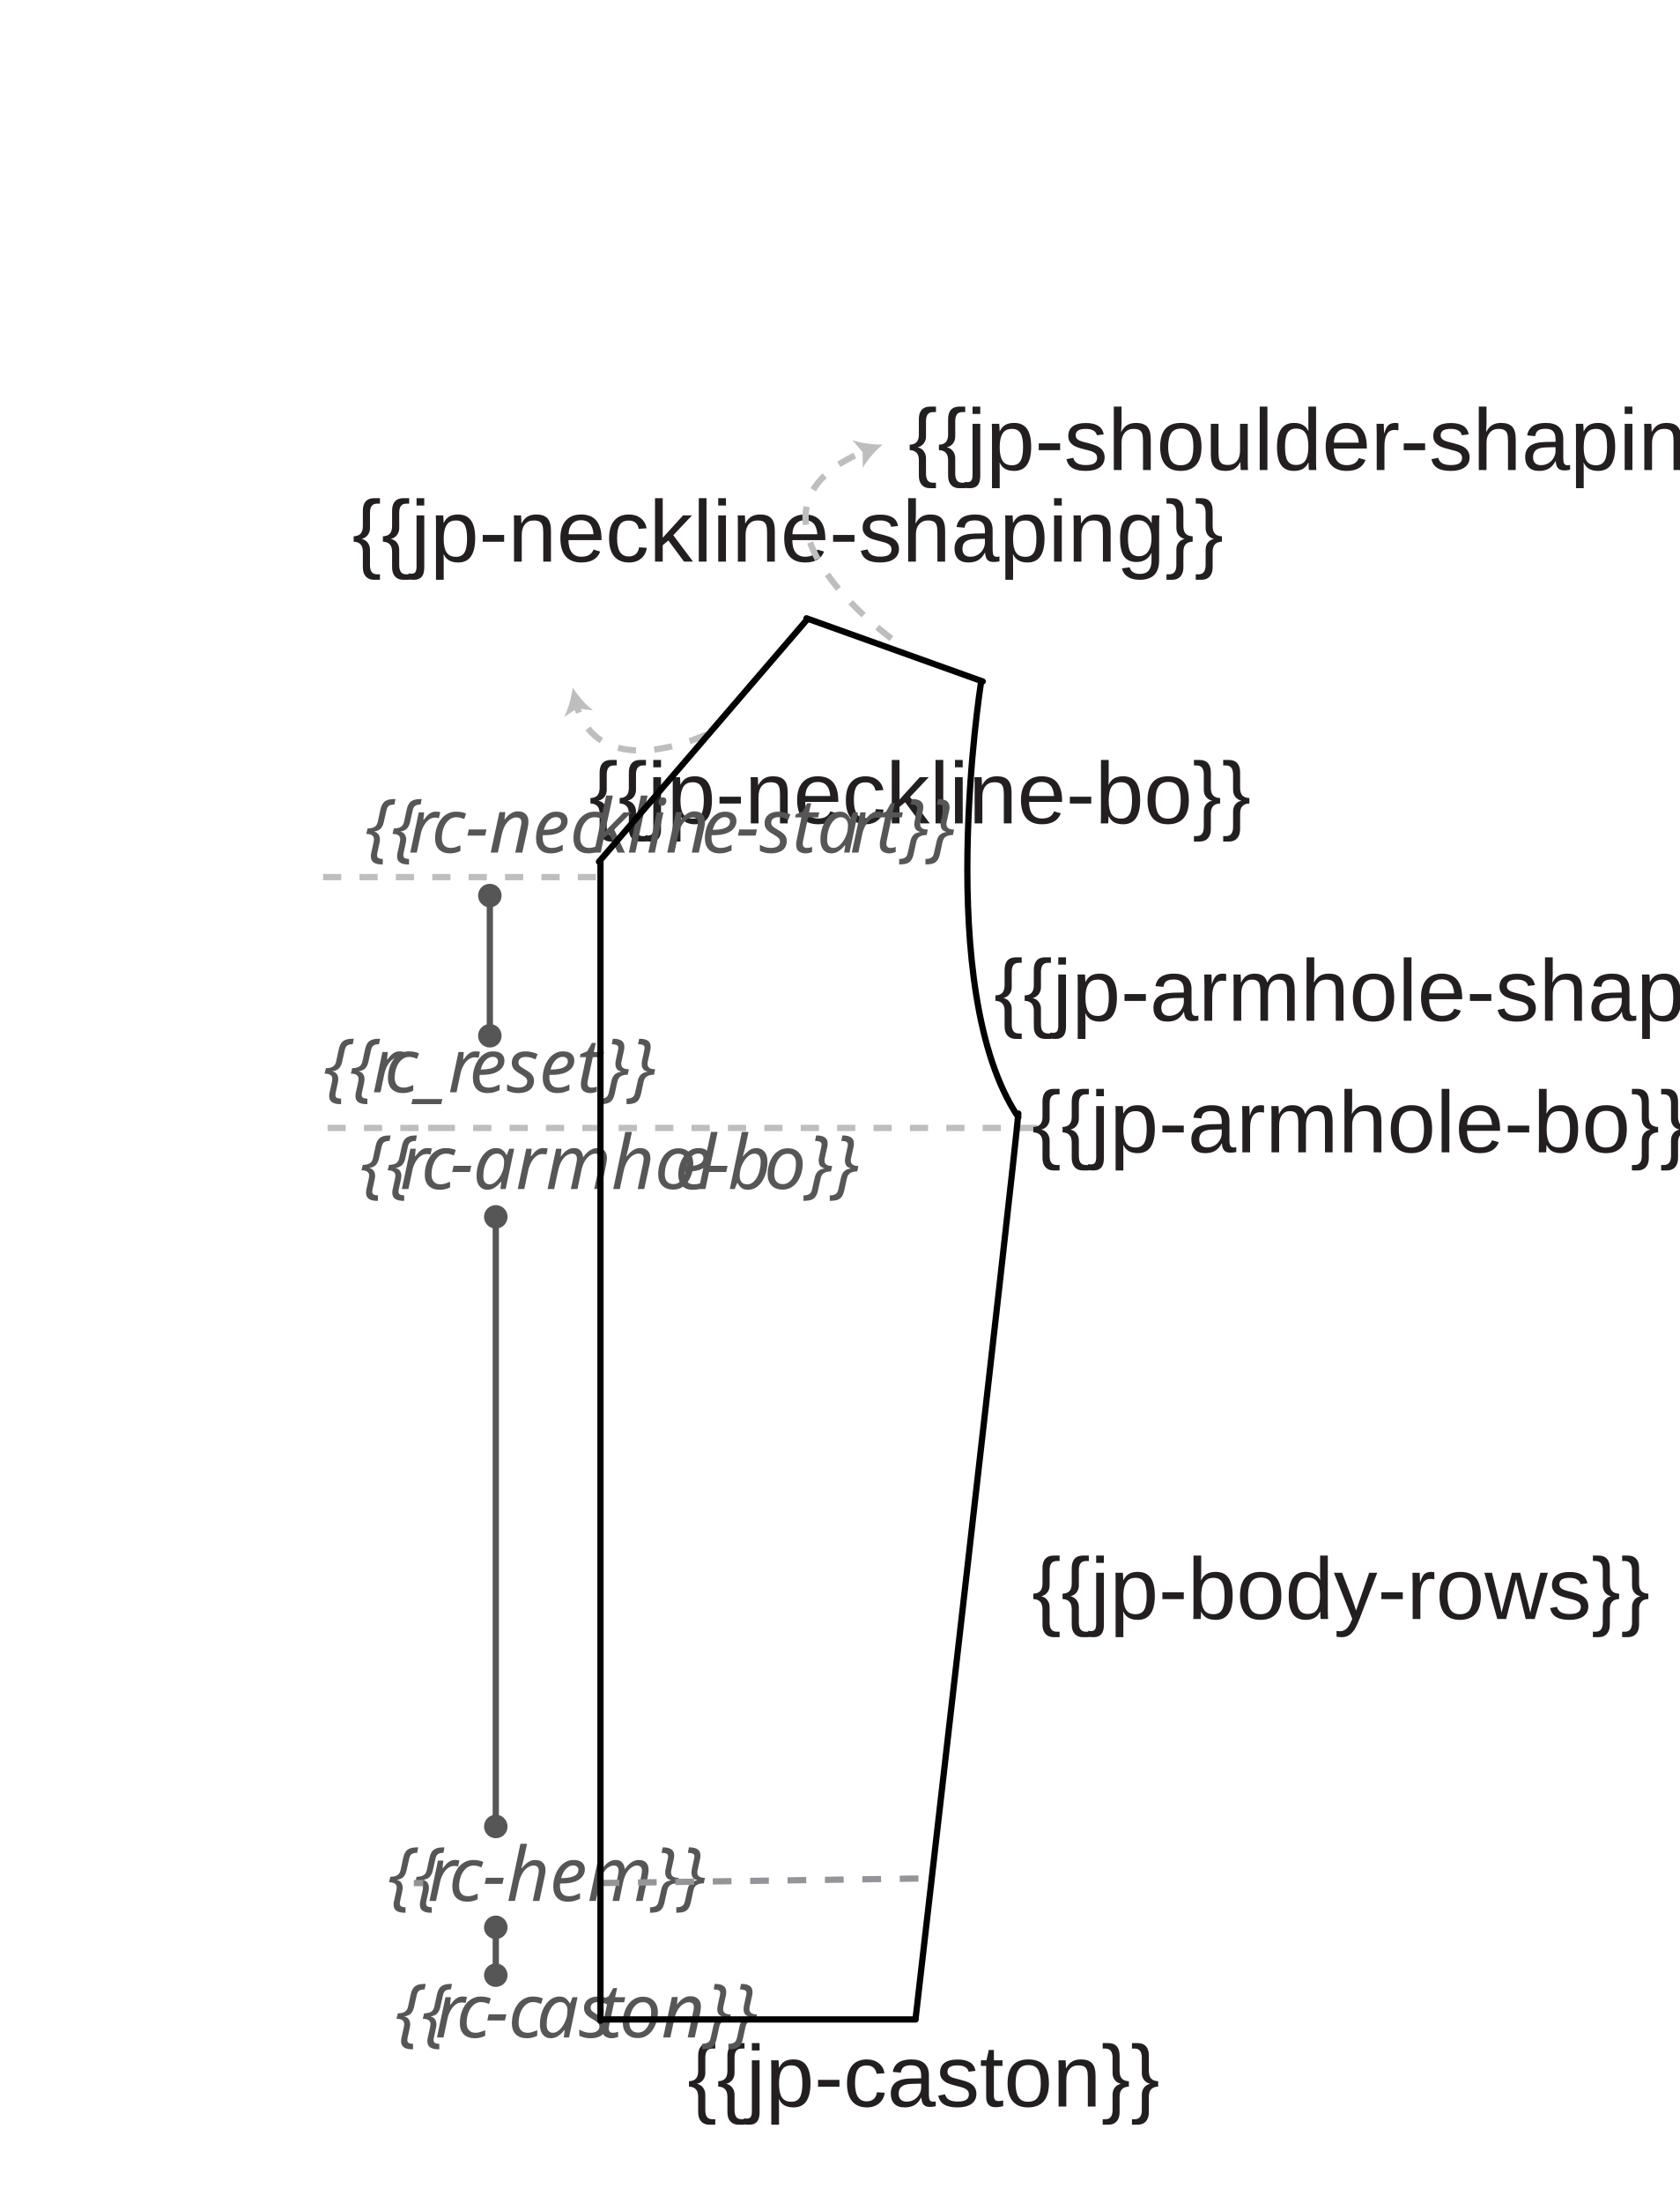
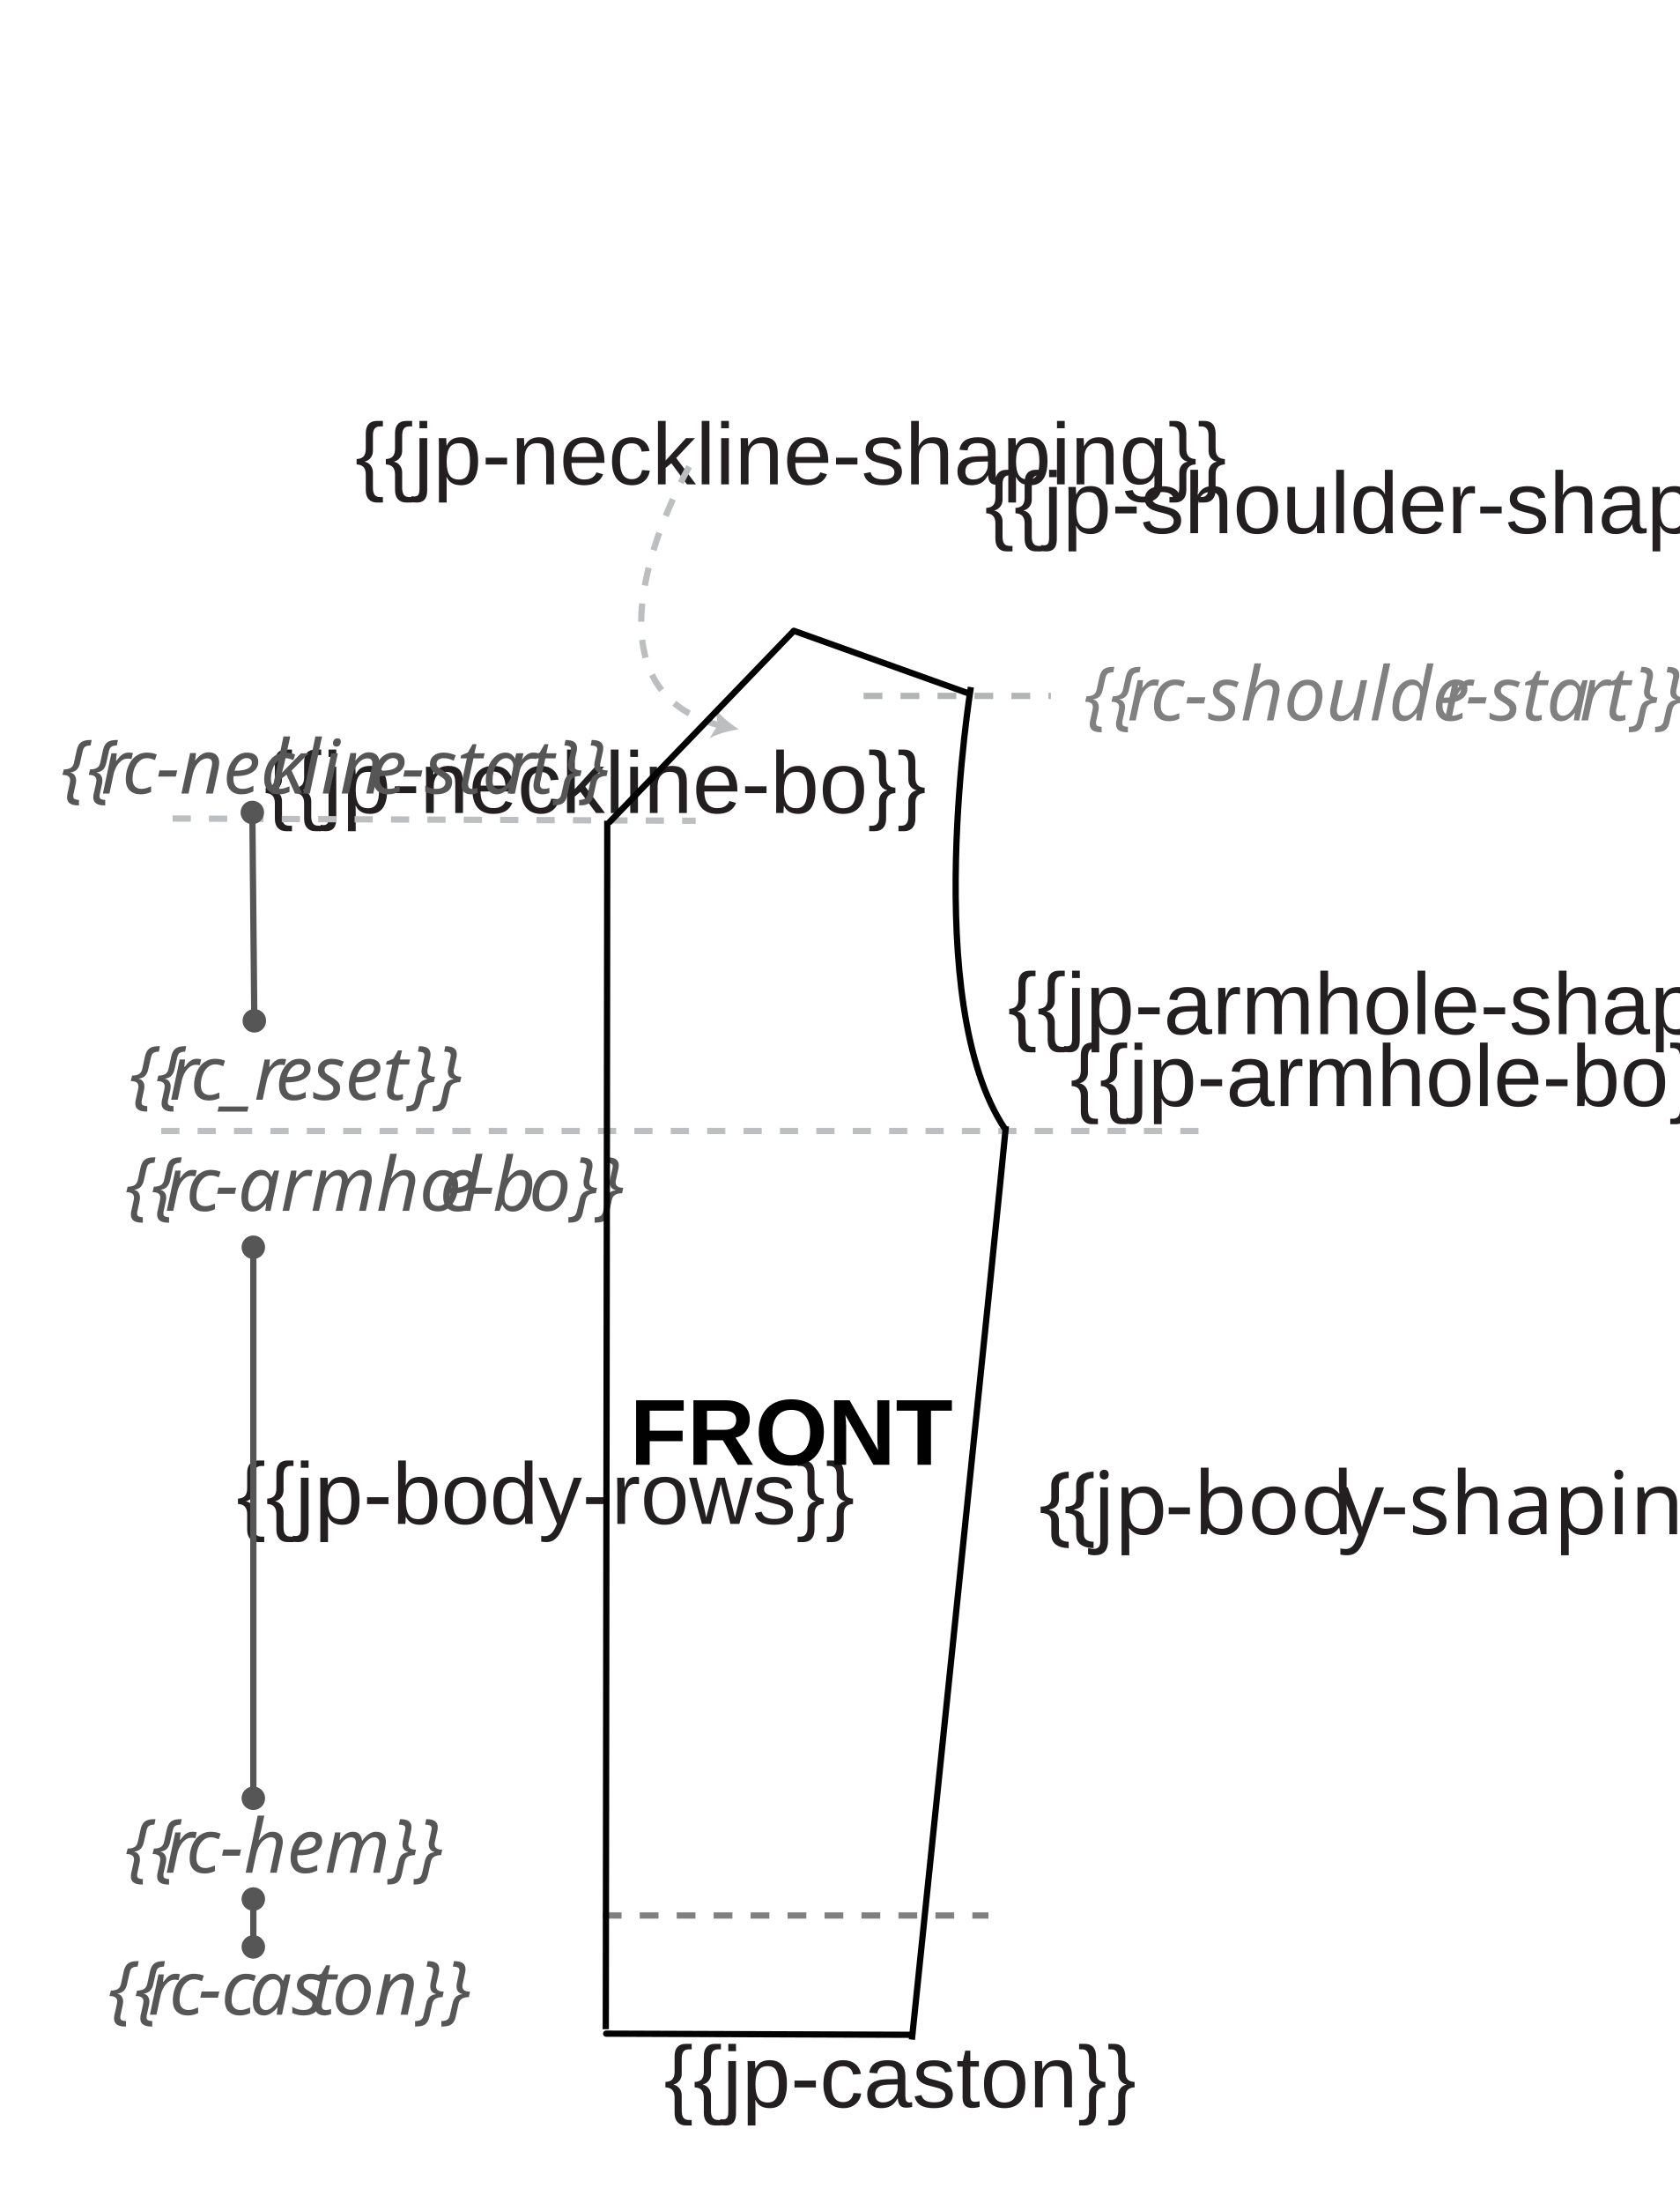
- <svg xmlns="http://www.w3.org/2000/svg" width="3.73in" height="4.89in" viewBox="0 0 268.64 352.18">
-   <g id="cardi-japanese-notation-layer">
-     <g id="japanese-overlay">
-       <circle id="jp-shoulder" cx="192.59" cy="100.96" r="4.28" fill="none" />
-       <circle id="jp-cast-on" cx="72.84" cy="331.93" r="4.28" fill="none" />
-       <circle id="jp-side-shaping" cx="199.72" cy="252.56" r="4.28" fill="none" />
-       <circle id="jp-armhole" cx="202.09" cy="176.52" r="4.28" fill="none" />
-       <circle id="jp-armhole-shaping" cx="202.09" cy="152.28" r="4.28" fill="none" />
-       <circle id="jp-neckline" cx="81.67" cy="61.16" r="4.28" fill="none" />
-       <circle id="jp-neck-center" cx="134.43" cy="116.64" r="4.28" fill="none" />
-       <circle id="jp-rows-neckine" cx="43.36" cy="108.08" r="4.28" fill="none" />
-       <circle id="jp-rows-reset" cx="43.36" cy="172.24" r="4.28" fill="none" />
-       <circle id="jp-rows-armhole-start" cx="43.36" cy="185.07" r="4.28" fill="none" />
-       <circle id="jp-rows-hem" cx="43.36" cy="301.03" r="4.28" fill="none" />
-       <circle id="jp-rows-cast-on" cx="43.83" cy="321" r="4.28" fill="none" />
-     </g>
-     <text transform="translate(109.94 336.76)" fill="#231f20" font-family="ArialMT, Arial" font-size="14">
+ <svg xmlns="http://www.w3.org/2000/svg" id="cardigans" width="3.73in" height="4.89in" viewBox="0 0 268.64 352.18">
+   <g id="jp_notation_cardigan">
+     <text transform="translate(171.13 176.81)" fill="#231f20" font-family="ArialMT, Arial" font-size="14">
+       <tspan x="0" y="0">{{jp-armhole-bo}}</tspan>
+     </text>
+     <text transform="translate(37.82 243.62)" fill="#231f20" font-family="ArialMT, Arial" font-size="14">
+       <tspan x="0" y="0">{{jp-body-rows}}</tspan>
+     </text>
+     <text transform="translate(157.47 85.24)" fill="#231f20" font-family="ArialMT, Arial" font-size="14">
+       <tspan x="0" y="0">{{jp-shoulder-shaping}}</tspan>
+     </text>
+     <text transform="translate(42.25 129.97)" fill="#231f20" font-family="ArialMT, Arial" font-size="14">
+       <tspan x="0" y="0">{{jp-neckline-bo}}</tspan>
+     </text>
+     <text transform="translate(161.15 165.32)" fill="#231f20" font-family="ArialMT, Arial" font-size="14">
+       <tspan x="0" y="0">{{jp-armhole-shaping}}</tspan>
+     </text>
+     <text transform="translate(56.79 77.43)" fill="#231f20" font-family="ArialMT, Arial" font-size="14">
+       <tspan x="0" y="0">{{jp-neckline-shaping}}</tspan>
+     </text>
+     <text transform="translate(106.17 336.88)" fill="#231f20" font-family="ArialMT, Arial" font-size="14">
      <tspan x="0" y="0">{{jp-caston}}</tspan>
    </text>
-     <g isolation="isolate">
-       <text transform="translate(63.28 325.72)" fill="#565656" font-family="MyriadPro-It, 'Myriad Pro'" font-size="12" font-style="italic" isolation="isolate">
-         <tspan x="0" y="0">{{</tspan>
-       </text>
-       <text transform="translate(69.53 325.72)" fill="#565656" font-family="MyriadPro-It, 'Myriad Pro'" font-size="12" font-style="italic" isolation="isolate">
-         <tspan x="0" y="0">r</tspan>
-       </text>
-       <text transform="translate(72.96 325.72)" fill="#565656" font-family="MyriadPro-It, 'Myriad Pro'" font-size="12" font-style="italic" isolation="isolate">
+     <line x1="40.51" y1="199.29" x2="40.51" y2="287.57" fill="none" stroke="#565656" />
+     <path d="M38.63,199.39c0-1.04.84-1.88,1.88-1.88s1.88.84,1.88,1.88-.84,1.88-1.88,1.88-1.88-.84-1.88-1.88Z" fill="#565656" />
+     <path d="M38.63,287.48c0,1.04.84,1.88,1.88,1.88s1.88-.84,1.88-1.88-.84-1.88-1.88-1.88-1.88.84-1.88,1.88Z" fill="#565656" />
+     <path d="M110.21,74.6s-20.2,34.86,4.96,41.39" fill="none" stroke="#bdbec0" stroke-dasharray="2.91 2.91" stroke-miterlimit="10" />
+     <path d="M118.14,116.59c-1.5.22-3.41.72-4.68,1.43l1.34-2.14-.34-2.51c.87,1.16,2.4,2.41,3.68,3.22Z" fill="#bdbec0" />
+     <g isolation="isolate">
+       <text transform="translate(20.78 175.81)" fill="#565656" font-family="MyriadPro-It, 'Myriad Pro'" font-size="12" font-style="italic" isolation="isolate">
+         <tspan x="0" y="0">{{</tspan>
+       </text>
+       <text transform="translate(27.03 175.81)" fill="#565656" font-family="MyriadPro-It, 'Myriad Pro'" font-size="12" font-style="italic" isolation="isolate">
+         <tspan x="0" y="0">r</tspan>
+       </text>
+       <text transform="translate(30.46 175.81)" fill="#565656" font-family="MyriadPro-It, 'Myriad Pro'" font-size="12" font-style="italic" isolation="isolate">
+         <tspan x="0" y="0">c_</tspan>
+       </text>
+       <text transform="translate(40.61 175.81)" fill="#565656" font-family="MyriadPro-It, 'Myriad Pro'" font-size="12" font-style="italic" isolation="isolate">
+         <tspan x="0" y="0">r</tspan>
+       </text>
+       <text transform="translate(44.04 175.81)" fill="#565656" font-family="MyriadPro-It, 'Myriad Pro'" font-size="12" font-style="italic" isolation="isolate">
+         <tspan x="0" y="0">eset}}</tspan>
+       </text>
+     </g>
+     <g isolation="isolate">
+       <text transform="translate(20.07 193.57)" fill="#565656" font-family="MyriadPro-It, 'Myriad Pro'" font-size="12" font-style="italic" isolation="isolate">
+         <tspan x="0" y="0">{{</tspan>
+       </text>
+       <text transform="translate(26.32 193.57)" fill="#565656" font-family="MyriadPro-It, 'Myriad Pro'" font-size="12" font-style="italic" isolation="isolate">
+         <tspan x="0" y="0">r</tspan>
+       </text>
+       <text transform="translate(29.75 193.57)" fill="#565656" font-family="MyriadPro-It, 'Myriad Pro'" font-size="12" font-style="italic" isolation="isolate">
        <tspan x="0" y="0">c</tspan>
      </text>
-       <text transform="translate(77.61 325.72)" fill="#565656" font-family="MyriadPro-It, 'Myriad Pro'" font-size="12" font-style="italic" isolation="isolate" letter-spacing=".03em">
+       <text transform="translate(34.4 193.57)" fill="#565656" font-family="MyriadPro-It, 'Myriad Pro'" font-size="12" font-style="italic" isolation="isolate" letter-spacing=".02em">
        <tspan x="0" y="0">-</tspan>
      </text>
-       <text transform="translate(81.28 325.72)" fill="#565656" font-family="MyriadPro-It, 'Myriad Pro'" font-size="12" font-style="italic" isolation="isolate" letter-spacing="-.02em">
+       <text transform="translate(38.03 193.57)" fill="#565656" font-family="MyriadPro-It, 'Myriad Pro'" font-size="12" font-style="italic" isolation="isolate">
+         <tspan x="0" y="0">armhol</tspan>
+       </text>
+       <text transform="translate(70.29 193.57)" fill="#565656" font-family="MyriadPro-It, 'Myriad Pro'" font-size="12" font-style="italic" isolation="isolate" letter-spacing="0em">
+         <tspan x="0" y="0">e</tspan>
+       </text>
+       <text transform="translate(75.39 193.57)" fill="#565656" font-family="MyriadPro-It, 'Myriad Pro'" font-size="12" font-style="italic" isolation="isolate">
+         <tspan x="0" y="0">-</tspan>
+       </text>
+       <text transform="translate(78.76 193.57)" fill="#565656" font-family="MyriadPro-It, 'Myriad Pro'" font-size="12" font-style="italic" isolation="isolate">
+         <tspan x="0" y="0">b</tspan>
+       </text>
+       <text transform="translate(84.57 193.57)" fill="#565656" font-family="MyriadPro-It, 'Myriad Pro'" font-size="12" font-style="italic" isolation="isolate">
+         <tspan x="0" y="0">o}}</tspan>
+       </text>
+     </g>
+     <g isolation="isolate">
+       <text transform="translate(17.38 322.08)" fill="#565656" font-family="MyriadPro-It, 'Myriad Pro'" font-size="12" font-style="italic" isolation="isolate">
+         <tspan x="0" y="0">{{</tspan>
+       </text>
+       <text transform="translate(23.63 322.08)" fill="#565656" font-family="MyriadPro-It, 'Myriad Pro'" font-size="12" font-style="italic" isolation="isolate">
+         <tspan x="0" y="0">r</tspan>
+       </text>
+       <text transform="translate(27.06 322.08)" fill="#565656" font-family="MyriadPro-It, 'Myriad Pro'" font-size="12" font-style="italic" isolation="isolate">
        <tspan x="0" y="0">c</tspan>
      </text>
-       <text transform="translate(85.76 325.72)" fill="#565656" font-family="MyriadPro-It, 'Myriad Pro'" font-size="12" font-style="italic" isolation="isolate">
+       <text transform="translate(31.71 322.08)" fill="#565656" font-family="MyriadPro-It, 'Myriad Pro'" font-size="12" font-style="italic" isolation="isolate" letter-spacing=".03em">
+         <tspan x="0" y="0">-</tspan>
+       </text>
+       <text transform="translate(35.38 322.08)" fill="#565656" font-family="MyriadPro-It, 'Myriad Pro'" font-size="12" font-style="italic" isolation="isolate" letter-spacing="-.02em">
+         <tspan x="0" y="0">c</tspan>
+       </text>
+       <text transform="translate(39.86 322.08)" fill="#565656" font-family="MyriadPro-It, 'Myriad Pro'" font-size="12" font-style="italic" isolation="isolate">
        <tspan x="0" y="0">as</tspan>
      </text>
-       <text transform="translate(95.61 325.72)" fill="#565656" font-family="MyriadPro-It, 'Myriad Pro'" font-size="12" font-style="italic" isolation="isolate">
+       <text transform="translate(49.71 322.08)" fill="#565656" font-family="MyriadPro-It, 'Myriad Pro'" font-size="12" font-style="italic" isolation="isolate">
        <tspan x="0" y="0">t</tspan>
      </text>
-       <text transform="translate(99.01 325.72)" fill="#565656" font-family="MyriadPro-It, 'Myriad Pro'" font-size="12" font-style="italic" isolation="isolate">
+       <text transform="translate(53.11 322.08)" fill="#565656" font-family="MyriadPro-It, 'Myriad Pro'" font-size="12" font-style="italic" isolation="isolate">
        <tspan x="0" y="0">on}}</tspan>
      </text>
    </g>
-     <g isolation="isolate">
-       <text transform="translate(62.08 303.89)" fill="#565656" font-family="MyriadPro-It, 'Myriad Pro'" font-size="12" font-style="italic" isolation="isolate">
-         <tspan x="0" y="0">{{</tspan>
-       </text>
-       <text transform="translate(68.33 303.89)" fill="#565656" font-family="MyriadPro-It, 'Myriad Pro'" font-size="12" font-style="italic" isolation="isolate">
-         <tspan x="0" y="0">r</tspan>
-       </text>
-       <text transform="translate(71.76 303.89)" fill="#565656" font-family="MyriadPro-It, 'Myriad Pro'" font-size="12" font-style="italic" isolation="isolate">
+     <line x1="40.51" y1="303.5" x2="40.51" y2="311.34" fill="none" stroke="#565656" />
+     <path d="M38.63,303.59c0-1.04.84-1.88,1.88-1.88s1.88.84,1.88,1.88-.84,1.88-1.88,1.88-1.88-.84-1.88-1.88Z" fill="#565656" />
+     <path d="M38.63,311.24c0,1.04.84,1.88,1.88,1.88s1.88-.84,1.88-1.88-.84-1.88-1.88-1.88-1.88.84-1.88,1.88Z" fill="#565656" />
+     <g isolation="isolate">
+       <text transform="translate(20.07 299.38)" fill="#565656" font-family="MyriadPro-It, 'Myriad Pro'" font-size="12" font-style="italic" isolation="isolate">
+         <tspan x="0" y="0">{{</tspan>
+       </text>
+       <text transform="translate(26.32 299.38)" fill="#565656" font-family="MyriadPro-It, 'Myriad Pro'" font-size="12" font-style="italic" isolation="isolate">
+         <tspan x="0" y="0">r</tspan>
+       </text>
+       <text transform="translate(29.75 299.38)" fill="#565656" font-family="MyriadPro-It, 'Myriad Pro'" font-size="12" font-style="italic" isolation="isolate">
        <tspan x="0" y="0">c-hem}}</tspan>
      </text>
    </g>
-     <g isolation="isolate">
-       <text transform="translate(57.67 190.08)" fill="#565656" font-family="MyriadPro-It, 'Myriad Pro'" font-size="12" font-style="italic" isolation="isolate">
-         <tspan x="0" y="0">{{</tspan>
-       </text>
-       <text transform="translate(63.92 190.08)" fill="#565656" font-family="MyriadPro-It, 'Myriad Pro'" font-size="12" font-style="italic" isolation="isolate">
-         <tspan x="0" y="0">r</tspan>
-       </text>
-       <text transform="translate(67.35 190.08)" fill="#565656" font-family="MyriadPro-It, 'Myriad Pro'" font-size="12" font-style="italic" isolation="isolate">
-         <tspan x="0" y="0">c</tspan>
-       </text>
-       <text transform="translate(72 190.08)" fill="#565656" font-family="MyriadPro-It, 'Myriad Pro'" font-size="12" font-style="italic" isolation="isolate" letter-spacing=".02em">
-         <tspan x="0" y="0">-</tspan>
-       </text>
-       <text transform="translate(75.63 190.08)" fill="#565656" font-family="MyriadPro-It, 'Myriad Pro'" font-size="12" font-style="italic" isolation="isolate">
-         <tspan x="0" y="0">armhol</tspan>
-       </text>
-       <text transform="translate(107.89 190.08)" fill="#565656" font-family="MyriadPro-It, 'Myriad Pro'" font-size="12" font-style="italic" isolation="isolate" letter-spacing="0em">
-         <tspan x="0" y="0">e</tspan>
-       </text>
-       <text transform="translate(112.99 190.08)" fill="#565656" font-family="MyriadPro-It, 'Myriad Pro'" font-size="12" font-style="italic" isolation="isolate">
-         <tspan x="0" y="0">-</tspan>
-       </text>
-       <text transform="translate(116.36 190.08)" fill="#565656" font-family="MyriadPro-It, 'Myriad Pro'" font-size="12" font-style="italic" isolation="isolate">
-         <tspan x="0" y="0">b</tspan>
-       </text>
-       <text transform="translate(122.17 190.08)" fill="#565656" font-family="MyriadPro-It, 'Myriad Pro'" font-size="12" font-style="italic" isolation="isolate">
-         <tspan x="0" y="0">o}}</tspan>
-       </text>
-     </g>
-     <g isolation="isolate">
-       <text transform="translate(51.78 174.62)" fill="#565656" font-family="MyriadPro-It, 'Myriad Pro'" font-size="12" font-style="italic" isolation="isolate">
-         <tspan x="0" y="0">{{</tspan>
-       </text>
-       <text transform="translate(59.45 174.62)" fill="#565656" font-family="MyriadPro-It, 'Myriad Pro'" font-size="12" font-style="italic" isolation="isolate">
-         <tspan x="0" y="0">r</tspan>
-       </text>
-       <text transform="translate(61.46 174.62)" fill="#565656" font-family="MyriadPro-It, 'Myriad Pro'" font-size="12" font-style="italic" isolation="isolate">
-         <tspan x="0" y="0">c_</tspan>
-       </text>
-       <text transform="translate(71.61 174.62)" fill="#565656" font-family="MyriadPro-It, 'Myriad Pro'" font-size="12" font-style="italic" isolation="isolate">
-         <tspan x="0" y="0">r</tspan>
-       </text>
-       <text transform="translate(75.04 174.62)" fill="#565656" font-family="MyriadPro-It, 'Myriad Pro'" font-size="12" font-style="italic" isolation="isolate">
-         <tspan x="0" y="0">eset}}</tspan>
-       </text>
-     </g>
-     <text transform="translate(158.94 163.18)" fill="#231f20" font-family="ArialMT, Arial" font-size="14">
-       <tspan x="0" y="0">{{jp-armhole-shaping}}</tspan>
-     </text>
-     <text transform="translate(56.32 89.78)" fill="#231f20" font-family="ArialMT, Arial" font-size="14">
-       <tspan x="0" y="0">{{jp-neckline-shaping}}</tspan>
-     </text>
-     <line x1="66.17" y1="301.03" x2="67.67" y2="301.03" fill="none" stroke="#939598" stroke-miterlimit="10" />
-     <line x1="96.04" y1="301.03" x2="148.21" y2="300.29" fill="none" stroke="#939598" stroke-dasharray="2.99 2.99" stroke-miterlimit="10" />
-     <line x1="52.38" y1="180.32" x2="167.15" y2="180.32" fill="none" stroke="#bdbec0" stroke-dasharray="2.91 2.91" stroke-miterlimit="10" />
-     <line x1="68.47" y1="180.32" x2="69.97" y2="180.32" fill="none" stroke="#bdbec0" stroke-miterlimit="10" />
-     <line x1="78.33" y1="143.08" x2="78.33" y2="165.67" fill="none" stroke="#565656" />
-     <path d="M76.45,143.17c0-1.04.84-1.88,1.88-1.88s1.88.84,1.88,1.88-.84,1.88-1.88,1.88-1.88-.84-1.88-1.88Z" fill="#565656" />
-     <path d="M76.45,165.58c0,1.04.84,1.88,1.88,1.88s1.88-.84,1.88-1.88-.84-1.88-1.88-1.88-1.88.84-1.88,1.88Z" fill="#565656" />
-     <line x1="79.28" y1="194.43" x2="79.28" y2="292.09" fill="none" stroke="#565656" />
-     <circle cx="79.28" cy="194.53" r="1.88" fill="#565656" />
-     <circle cx="79.28" cy="291.99" r="1.88" fill="#565656" />
-     <line x1="79.28" y1="308.02" x2="79.28" y2="315.85" fill="none" stroke="#565656" />
-     <path d="M77.4,308.11c0-1.04.84-1.88,1.88-1.88s1.88.84,1.88,1.88-.84,1.88-1.88,1.88-1.88-.84-1.88-1.88Z" fill="#565656" />
-     <circle cx="79.28" cy="315.76" r="1.88" fill="#565656" />
-     <text transform="translate(165 184.21)" fill="#231f20" font-family="ArialMT, Arial" font-size="14">
-       <tspan x="0" y="0">{{jp-armhole-bo}}</tspan>
-     </text>
-     <text transform="translate(165 258.82)" fill="#231f20" font-family="ArialMT, Arial" font-size="14">
-       <tspan x="0" y="0">{{jp-body-rows}}</tspan>
-     </text>
-     <text transform="translate(145.23 75.14)" fill="#231f20" font-family="ArialMT, Arial" font-size="14">
-       <tspan x="0" y="0">{{jp-shoulder-shaping}}</tspan>
-     </text>
-     <text transform="translate(94.18 131.63)" fill="#231f20" font-family="ArialMT, Arial" font-size="14">
-       <tspan x="0" y="0">{{jp-neckline-bo}}</tspan>
-     </text>
-     <path d="M142.55,102.08s-27.84-20.22-4.26-29.97" fill="none" stroke="#bdbec0" stroke-dasharray="2.91 2.91" stroke-miterlimit="10" />
-     <path d="M141.13,71.07c-1.14.99-2.47,2.46-3.16,3.73l-.03-2.53-1.64-1.92c1.36.51,3.32.73,4.84.72Z" fill="#bdbec0" />
-     <path d="M112.97,117.41s-16.82,8.1-20.76-4.53" fill="none" stroke="#bdbec0" stroke-dasharray="2.91 2.91" stroke-miterlimit="10" />
-     <path d="M91.58,109.92c.83,1.27,2.09,2.79,3.26,3.65l-2.51-.32-2.13,1.36c.69-1.27,1.18-3.19,1.38-4.69Z" fill="#bdbec0" />
-     <line x1="51.66" y1="140.22" x2="96.22" y2="140.22" fill="none" stroke="#bdbec0" stroke-dasharray="2.91 2.91" stroke-miterlimit="10" />
-     <text transform="translate(58.44 136.3)" fill="#565656" font-family="MyriadPro-It, 'Myriad Pro'" font-size="12" font-style="italic">
+     <line id="jp_armhole_line" x1="25.78" y1="180.8" x2="192.1" y2="180.8" fill="none" stroke="#bdbec0" stroke-dasharray="2.91 2.91" stroke-miterlimit="10" />
+     <g id="neckline_start_FRONT">
+       <g isolation="isolate">
+         <text transform="translate(9.86 126.86)" fill="#565656" font-family="MyriadPro-It, 'Myriad Pro'" font-size="12" font-style="italic" isolation="isolate">
+           <tspan x="0" y="0">{{</tspan>
+         </text>
+         <text transform="translate(16.11 126.86)" fill="#565656" font-family="MyriadPro-It, 'Myriad Pro'" font-size="12" font-style="italic" isolation="isolate">
+           <tspan x="0" y="0">r</tspan>
+         </text>
+         <text transform="translate(19.54 126.86)" fill="#565656" font-family="MyriadPro-It, 'Myriad Pro'" font-size="12" font-style="italic" isolation="isolate">
+           <tspan x="0" y="0">c-nec</tspan>
+         </text>
+         <text transform="translate(43.08 126.86)" fill="#565656" font-family="MyriadPro-It, 'Myriad Pro'" font-size="12" font-style="italic" isolation="isolate">
+           <tspan x="0" y="0">k</tspan>
+         </text>
+         <text transform="translate(48.17 126.86)" fill="#565656" font-family="MyriadPro-It, 'Myriad Pro'" font-size="12" font-style="italic" isolation="isolate">
+           <tspan x="0" y="0">lin</tspan>
+         </text>
+         <text transform="translate(59.08 126.86)" fill="#565656" font-family="MyriadPro-It, 'Myriad Pro'" font-size="12" font-style="italic" isolation="isolate" letter-spacing="0em">
+           <tspan x="0" y="0">e</tspan>
+         </text>
+         <text transform="translate(64.18 126.86)" fill="#565656" font-family="MyriadPro-It, 'Myriad Pro'" font-size="12" font-style="italic" isolation="isolate">
+           <tspan x="0" y="0">-sta</tspan>
+         </text>
+         <text transform="translate(80.84 126.86)" fill="#565656" font-family="MyriadPro-It, 'Myriad Pro'" font-size="12" font-style="italic" isolation="isolate" letter-spacing=".03em">
+           <tspan x="0" y="0">r</tspan>
+         </text>
+         <text transform="translate(84.62 126.86)" fill="#565656" font-family="MyriadPro-It, 'Myriad Pro'" font-size="12" font-style="italic" isolation="isolate">
+           <tspan x="0" y="0">t}}</tspan>
+         </text>
+       </g>
+       <line id="jp_neckline_line" x1="27.6" y1="130.85" x2="111.25" y2="131.21" fill="none" stroke="#bdbec0" stroke-dasharray="2.91 2.91" stroke-miterlimit="10" />
+     </g>
+     <g id="japanese-TARGETS">
+       <circle id="jp-shoulder" cx="184.51" cy="96.45" r="4.28" fill="none" />
+       <circle id="jp-cast-on" cx="64.76" cy="327.42" r="4.28" fill="none" />
+       <circle id="jp-side-shaping" cx="191.64" cy="248.05" r="4.28" fill="none" />
+       <circle id="jp-armhole" cx="194.01" cy="172.01" r="4.28" fill="none" />
+       <circle id="jp-armhole-shaping" cx="194.01" cy="147.77" r="4.28" fill="none" />
+       <circle id="jp-neckline" cx="73.59" cy="56.65" r="4.28" fill="none" />
+       <circle id="jp-neck-center" cx="126.35" cy="112.13" r="4.28" fill="none" />
+       <circle id="jp-rows-neckine" cx="35.28" cy="103.57" r="4.28" fill="none" />
+       <circle id="jp-rows-reset" cx="35.28" cy="167.73" r="4.28" fill="none" />
+       <circle id="jp-rows-armhole-start" cx="35.28" cy="180.56" r="4.28" fill="none" />
+       <circle id="jp-rows-hem" cx="35.28" cy="296.52" r="4.28" fill="none" />
+       <circle id="jp-rows-cast-on" cx="35.75" cy="316.49" r="4.28" fill="none" />
+     </g>
+     <text transform="translate(173.4 115.17)" fill="gray" font-family="MyriadPro-It, 'Myriad Pro'" font-size="12" font-style="italic">
      <tspan x="0" y="0">{{</tspan>
      <tspan x="6.82" y="0" letter-spacing="0em">r</tspan>
-       <tspan x="10.56" y="0">c-nec</tspan>
-       <tspan x="36.24" y="0" letter-spacing="0em">k</tspan>
-       <tspan x="41.79" y="0">lin</tspan>
-       <tspan x="53.7" y="0" letter-spacing="0em">e</tspan>
-       <tspan x="59.25" y="0">-sta</tspan>
-       <tspan x="77.43" y="0" letter-spacing=".03em">r</tspan>
-       <tspan x="81.56" y="0">t}}</tspan>
-     </text>
+       <tspan x="10.56" y="0">c-shoulde</tspan>
+       <tspan x="57.26" y="0" letter-spacing="0em">r</tspan>
+       <tspan x="60.97" y="0">-sta</tspan>
+       <tspan x="79.15" y="0" letter-spacing=".03em">r</tspan>
+       <tspan x="83.28" y="0">t}}</tspan>
+     </text>
+     <line x1="138.1" y1="111.25" x2="168.04" y2="111.25" fill="none" stroke="#b3b4b4" stroke-dasharray="3 2.91" stroke-miterlimit="10" />
+     <text transform="translate(166.02 245.27)" fill="#231f20" font-family="MyriadPro-Regular, 'Myriad Pro'" font-size="14">
+       <tspan x="0" y="0">{</tspan>
+       <tspan x="3.98" y="0" letter-spacing=".06em">{</tspan>
+       <tspan x="8.74" y="0">j</tspan>
+       <tspan x="12.14" y="0" letter-spacing=".01em">p</tspan>
+       <tspan x="20.31" y="0">-bod</tspan>
+       <tspan x="48.16" y="0" letter-spacing="0em">y</tspan>
+       <tspan x="54.7" y="0">-shaping}}</tspan>
+     </text>
+     <line x1="40.35" y1="129.79" x2="40.67" y2="163.28" fill="none" stroke="#565656" />
+     <path d="M38.47,129.9c0-1.04.82-1.89,1.86-1.9,1.04,0,1.89.82,1.9,1.86,0,1.04-.82,1.89-1.86,1.9s-1.89-.82-1.9-1.86Z" fill="#565656" />
+     <path d="M38.79,163.21c0,1.04.86,1.87,1.9,1.86,1.04,0,1.87-.86,1.86-1.9,0-1.04-.86-1.87-1.9-1.86-1.04,0-1.87.86-1.86,1.9Z" fill="#565656" />
+     <line x1="96.39" y1="306.22" x2="158.06" y2="306.22" fill="none" stroke="gray" stroke-dasharray="3 2.91" stroke-miterlimit="10" />
  </g>
-   <g id="cardi-body-shaped-v">
-     <path id="ROUND_BODY" d="M96.02,322.84h50.4M162.84,178.01c-.76,8.91-16.42,144.62-16.42,144.62M156.85,109.25s-7.71,48.97,5.99,69.34M95.78,137.76l33.16-38.58M157.15,108.94l-28.19-10.1M96.02,137.52v185.52" fill="none" stroke="#020202" stroke-linecap="round" stroke-linejoin="round" />
+   <g id="bodies_copy">
+     <g isolation="isolate">
+       <g isolation="isolate">
+         <g isolation="isolate">
+           <g isolation="isolate">
+             <g isolation="isolate">
+               <g isolation="isolate">
+                 <g isolation="isolate">
+                   <text transform="translate(100.72 234.17)" fill="#010101" font-family="Arial-BoldMT, Arial" font-size="15" font-weight="700" isolation="isolate">
+                     <tspan x="0" y="0">FRONT</tspan>
+                   </text>
+                 </g>
+               </g>
+             </g>
+           </g>
+         </g>
+       </g>
+     </g>
+   </g>
+   <g id="cardi">
+     <g id="cardi_shaped_V">
+       <g id="back">
+         <line x1="96.93" y1="325.11" x2="145.76" y2="325.29" fill="none" stroke="#020202" stroke-linecap="round" stroke-linejoin="round" />
+         <path d="M160.85,180.04c-.8,8.9-15.03,146.02-15.03,146.02" fill="none" stroke="#020202" />
+         <path d="M155.25,109.84s-8.2,50.4,5.5,70.7" fill="none" stroke="#020202" stroke-linejoin="round" />
+         <path d="M97.34,131.56l29.6-30.72,28.2,10.1" fill="none" stroke="#020202" stroke-linejoin="round" />
+       </g>
+     </g>
+     <line x1="97.11" y1="131.21" x2="96.87" y2="324.4" fill="none" stroke="#020202" />
  </g>
</svg>
